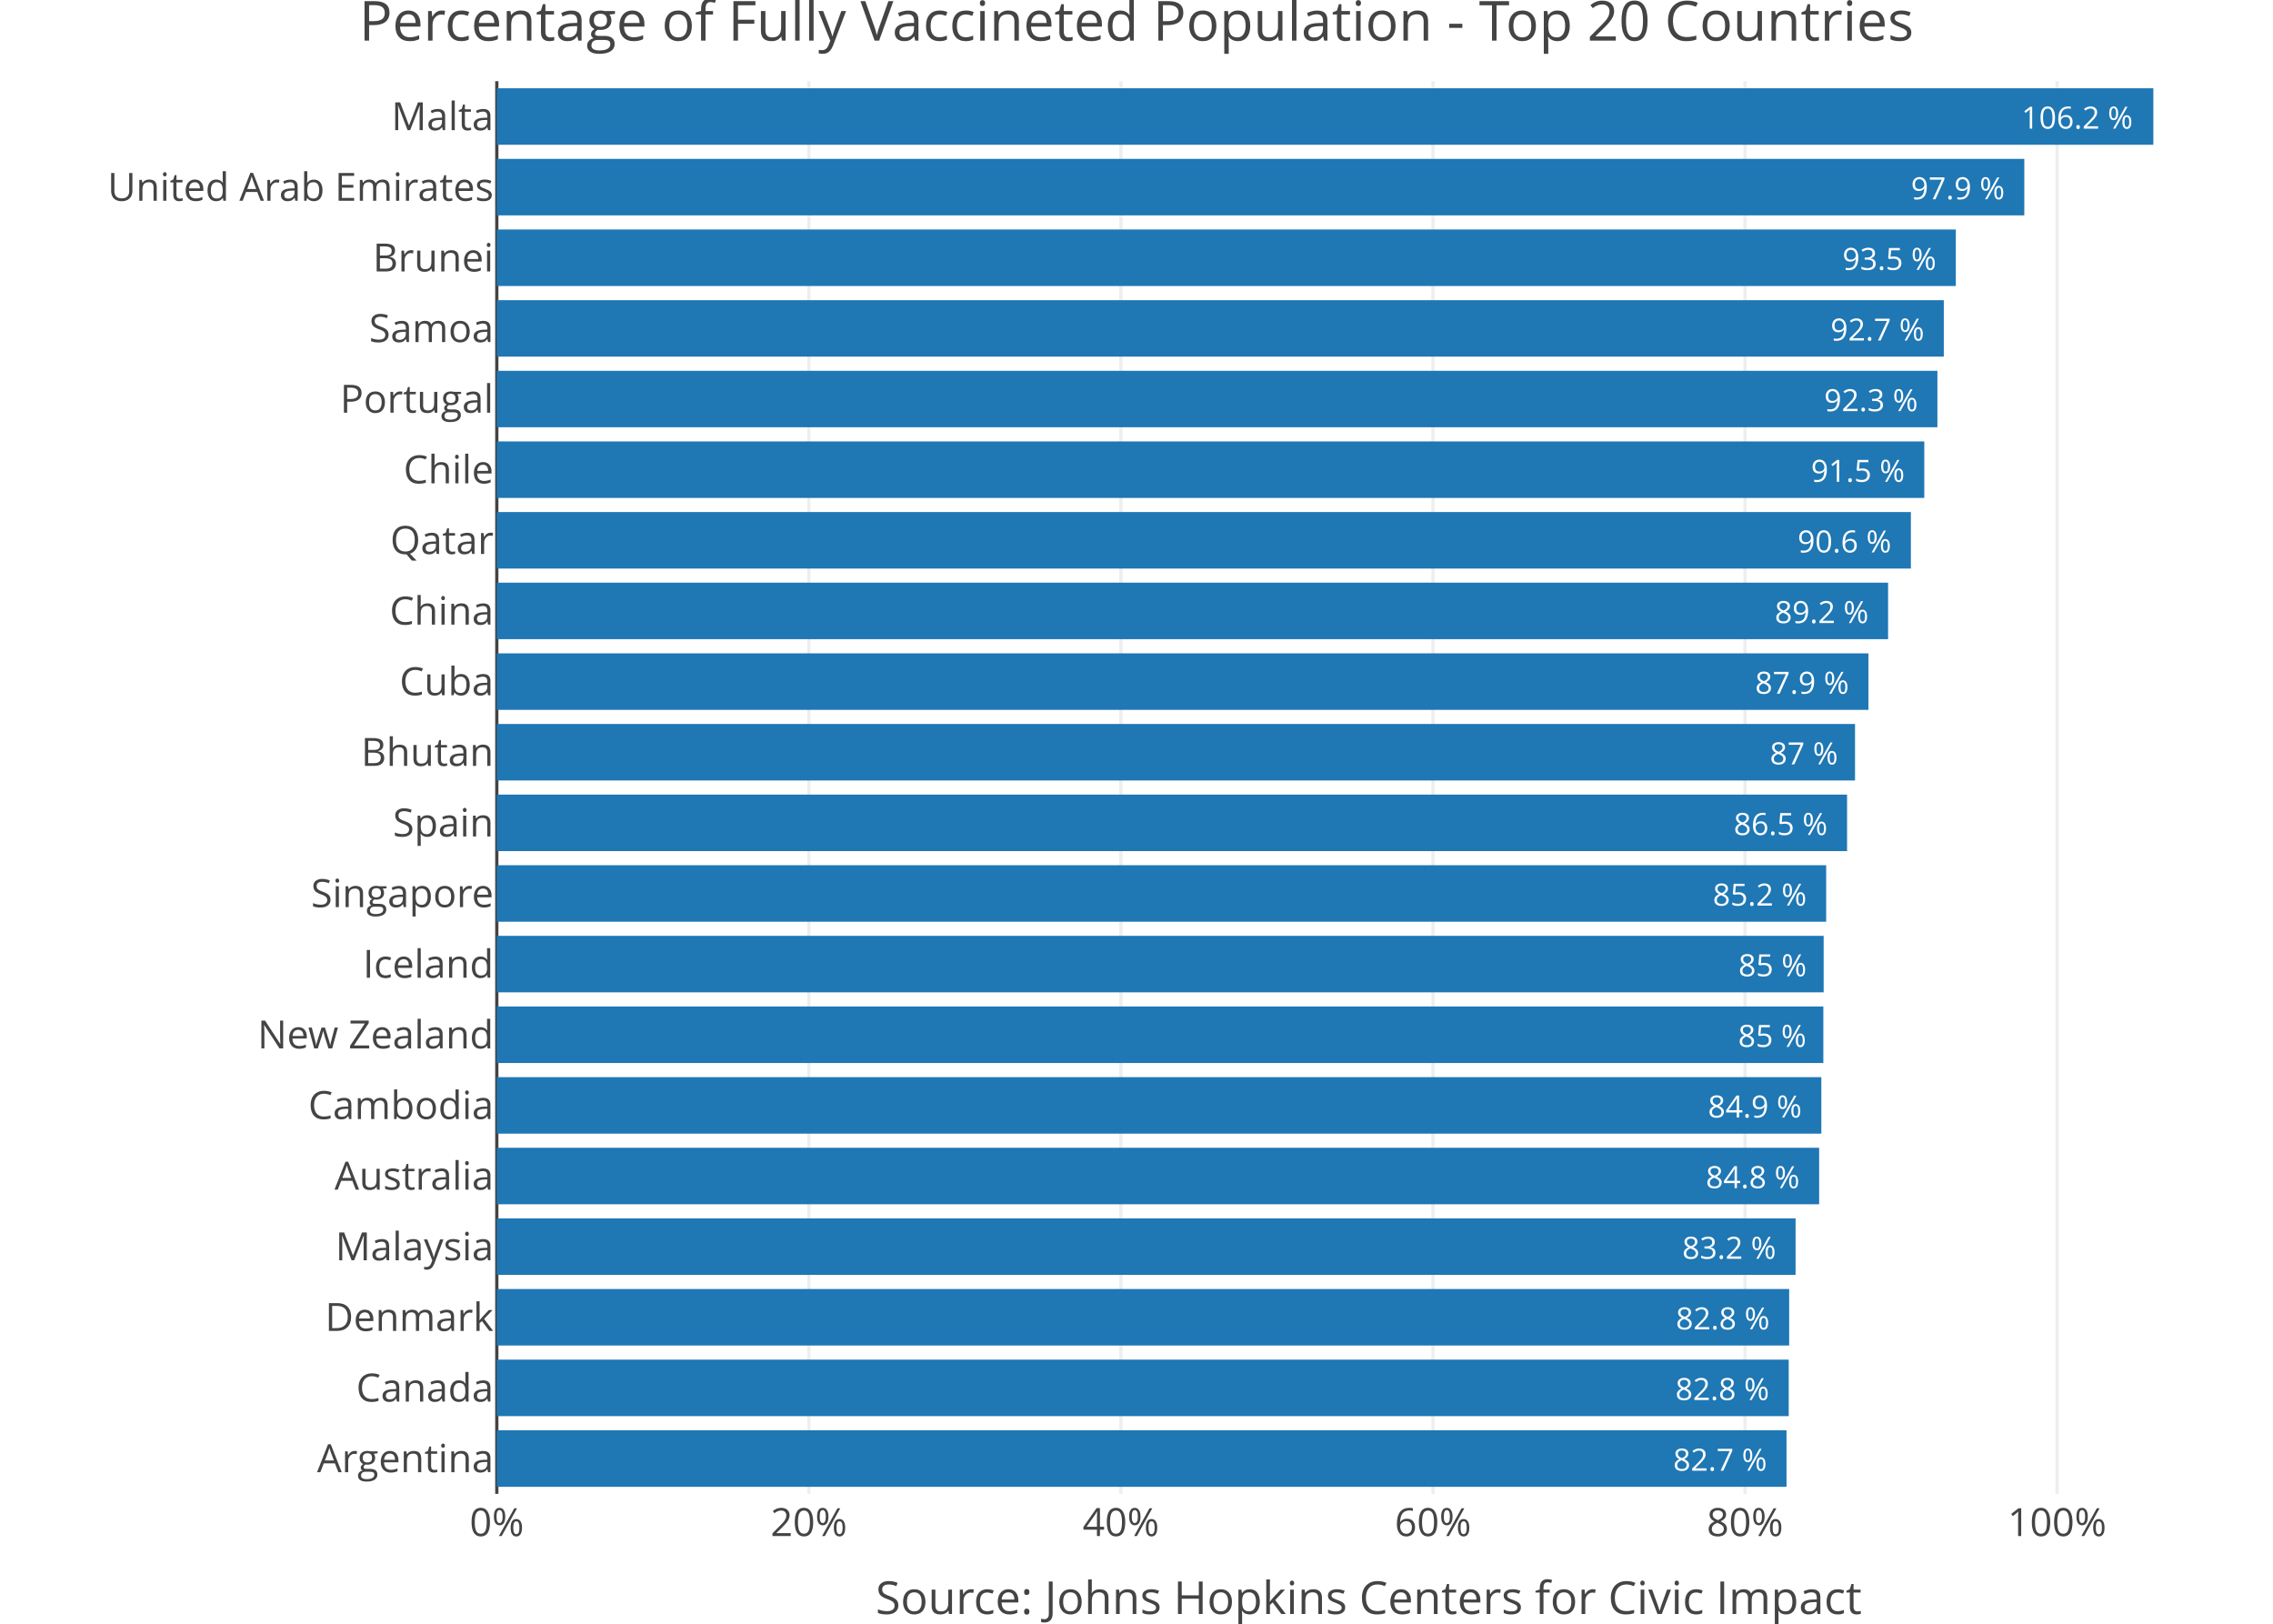
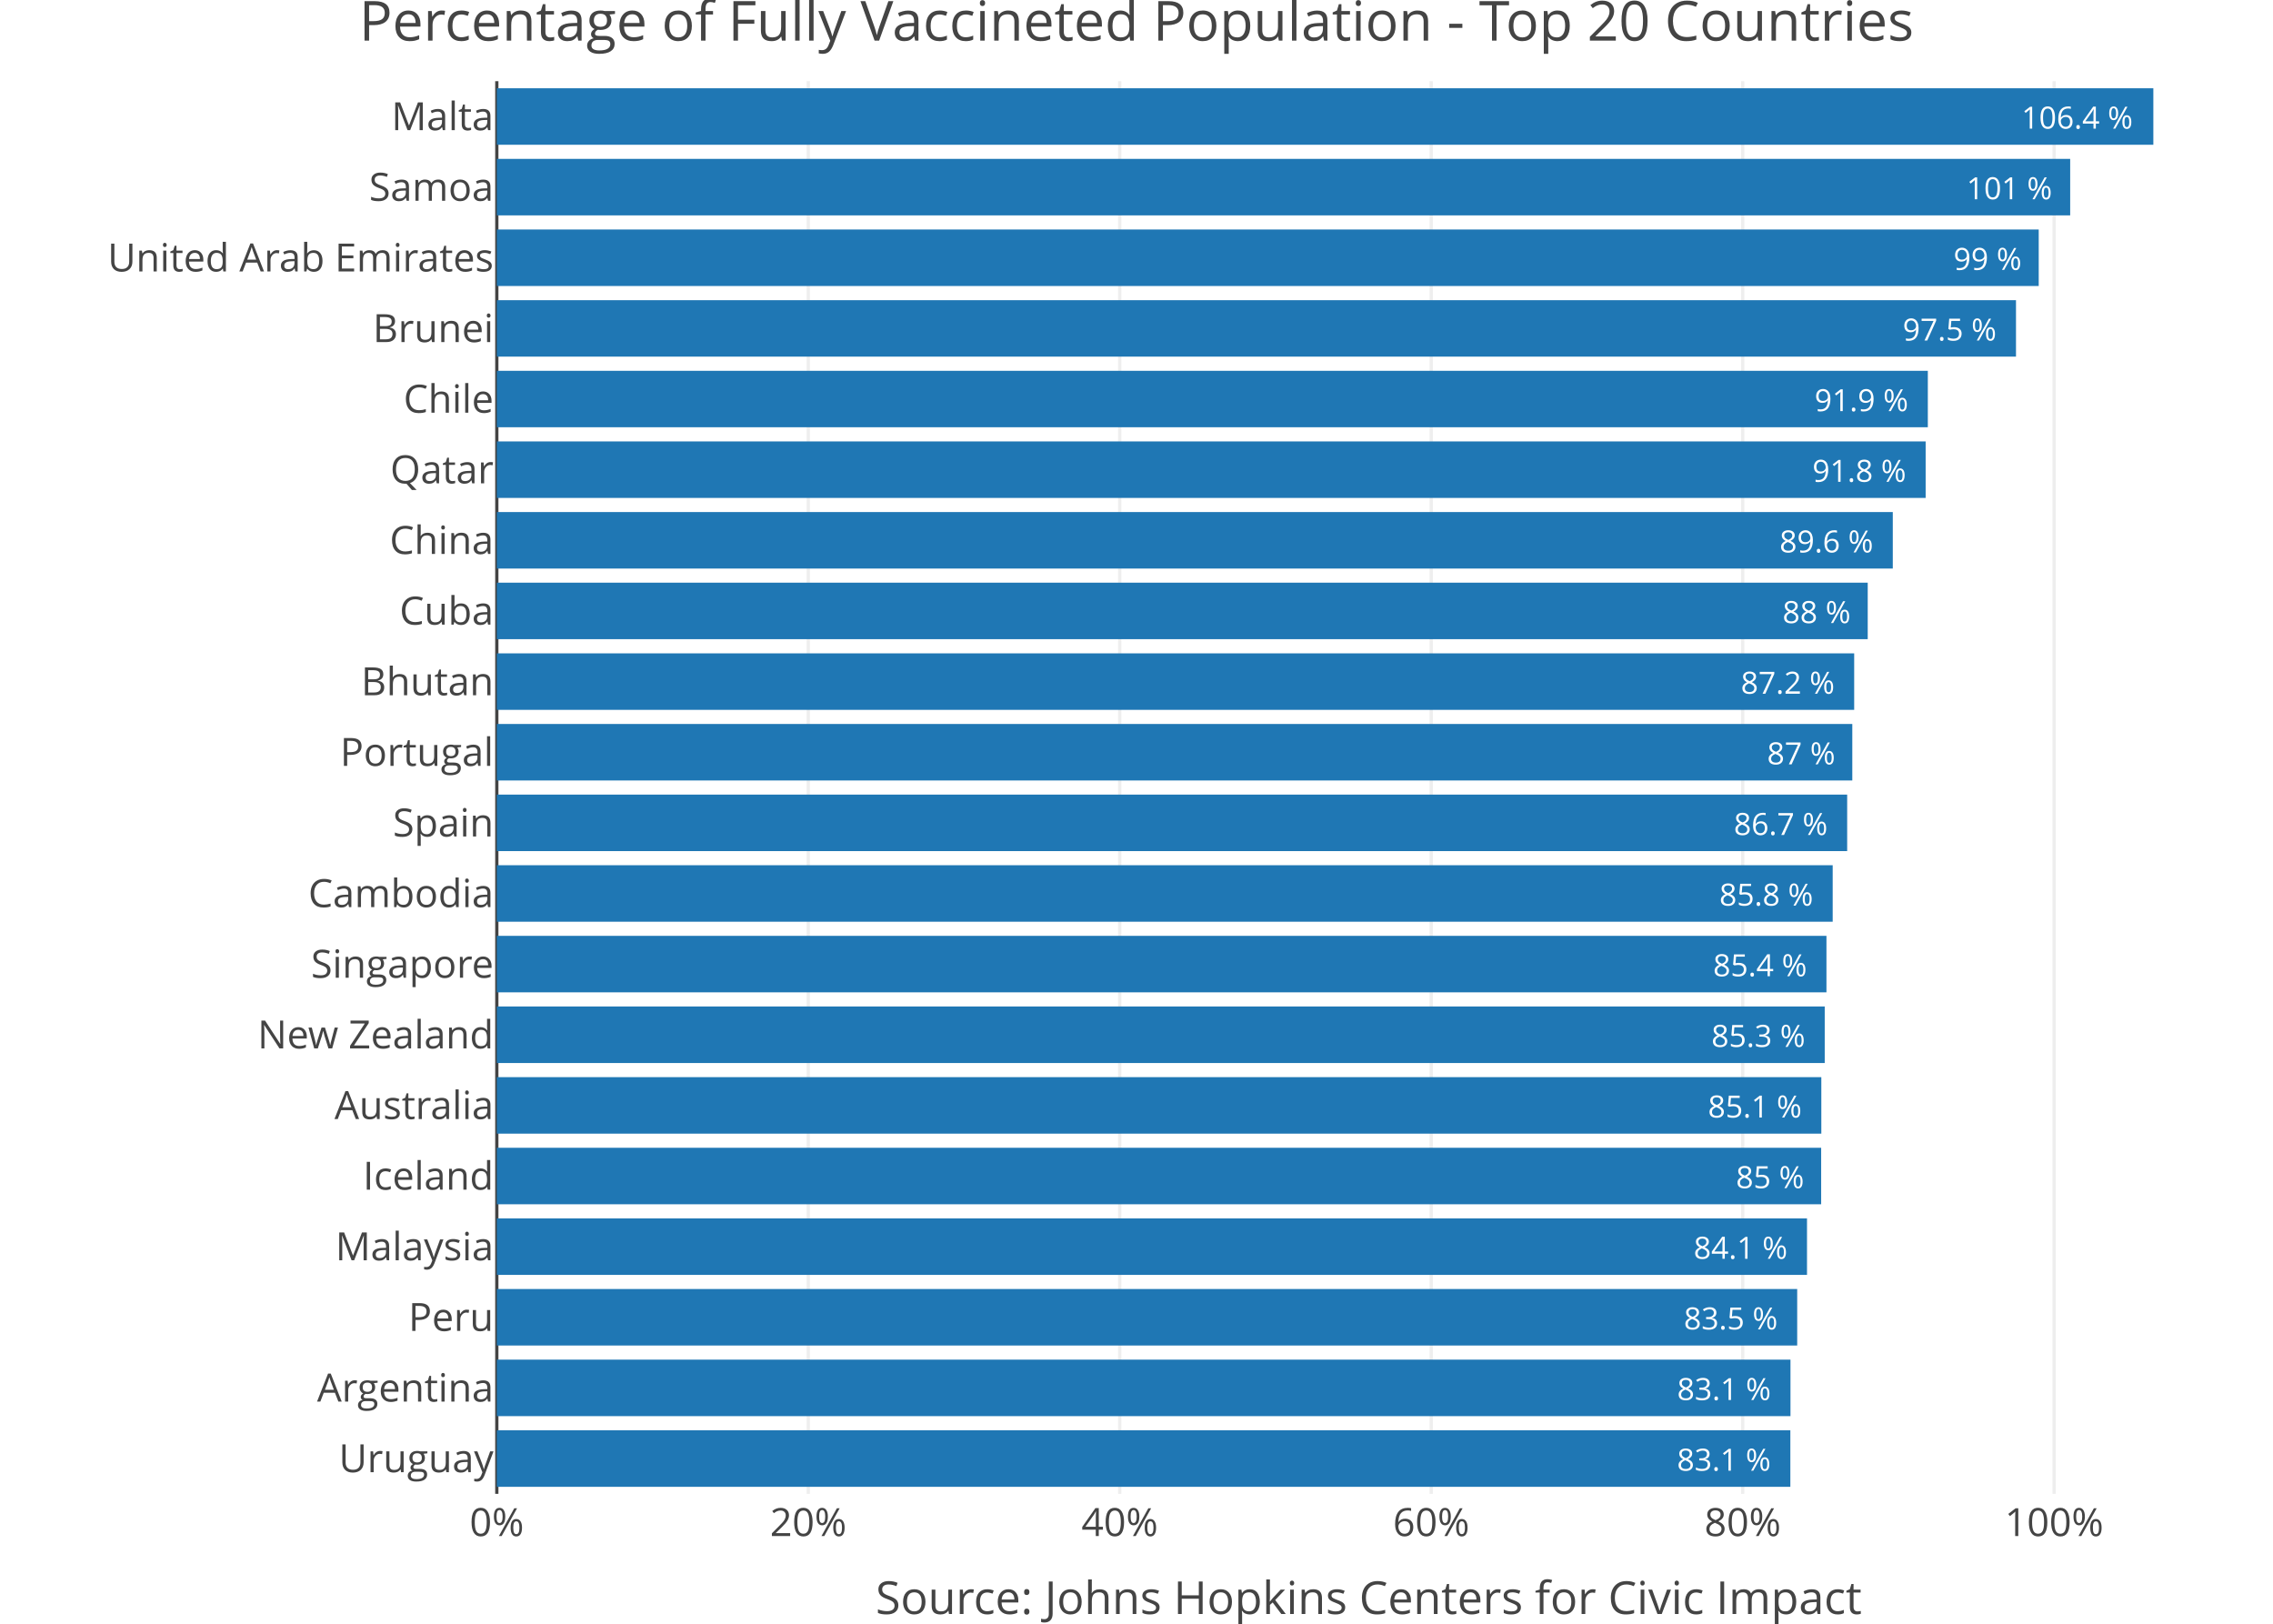
<svg xmlns="http://www.w3.org/2000/svg" class="main-svg" width="700" height="500" style="" viewBox="0 0 700 500">
  <rect x="0" y="0" width="700" height="500" style="fill: rgb(255, 255, 255); fill-opacity: 1;" />
-   <defs id="defs-64bd17">
+   <defs id="defs-96baf7">
    <g class="clips">
-       <clipPath id="clip64bd17xyplot" class="plotclip">
+       <clipPath id="clip96baf7xyplot" class="plotclip">
        <rect width="537" height="435" />
      </clipPath>
-       <clipPath class="axesclip" id="clip64bd17x">
+       <clipPath class="axesclip" id="clip96baf7x">
        <rect x="153" y="0" width="537" height="500" />
      </clipPath>
-       <clipPath class="axesclip" id="clip64bd17y">
+       <clipPath class="axesclip" id="clip96baf7y">
        <rect x="0" y="25" width="700" height="435" />
      </clipPath>
-       <clipPath class="axesclip" id="clip64bd17xy">
+       <clipPath class="axesclip" id="clip96baf7xy">
        <rect x="153" y="25" width="537" height="435" />
      </clipPath>
    </g>
    <g class="gradients" />
    <g class="patterns" />
  </defs>
  <g class="bglayer" />
  <g class="layer-below">
    <g class="imagelayer" />
    <g class="shapelayer" />
  </g>
  <g class="cartesianlayer">
    <g class="subplot xy">
      <g class="layer-subplot">
        <g class="shapelayer" />
        <g class="imagelayer" />
      </g>
      <g class="gridlayer">
        <g class="x">
-           <path class="xgrid crisp" transform="translate(249.1,0)" d="M0,25v435" style="stroke: rgb(238, 238, 238); stroke-opacity: 1; stroke-width: 1px;" />
-           <path class="xgrid crisp" transform="translate(345.2,0)" d="M0,25v435" style="stroke: rgb(238, 238, 238); stroke-opacity: 1; stroke-width: 1px;" />
-           <path class="xgrid crisp" transform="translate(441.3,0)" d="M0,25v435" style="stroke: rgb(238, 238, 238); stroke-opacity: 1; stroke-width: 1px;" />
-           <path class="xgrid crisp" transform="translate(537.4,0)" d="M0,25v435" style="stroke: rgb(238, 238, 238); stroke-opacity: 1; stroke-width: 1px;" />
-           <path class="xgrid crisp" transform="translate(633.5,0)" d="M0,25v435" style="stroke: rgb(238, 238, 238); stroke-opacity: 1; stroke-width: 1px;" />
+           <path class="xgrid crisp" transform="translate(248.92,0)" d="M0,25v435" style="stroke: rgb(238, 238, 238); stroke-opacity: 1; stroke-width: 1px;" />
+           <path class="xgrid crisp" transform="translate(344.84,0)" d="M0,25v435" style="stroke: rgb(238, 238, 238); stroke-opacity: 1; stroke-width: 1px;" />
+           <path class="xgrid crisp" transform="translate(440.76,0)" d="M0,25v435" style="stroke: rgb(238, 238, 238); stroke-opacity: 1; stroke-width: 1px;" />
+           <path class="xgrid crisp" transform="translate(536.68,0)" d="M0,25v435" style="stroke: rgb(238, 238, 238); stroke-opacity: 1; stroke-width: 1px;" />
+           <path class="xgrid crisp" transform="translate(632.6,0)" d="M0,25v435" style="stroke: rgb(238, 238, 238); stroke-opacity: 1; stroke-width: 1px;" />
        </g>
        <g class="y" />
      </g>
      <g class="zerolinelayer">
        <path class="xzl zl crisp" transform="translate(153,0)" d="M0,25v435" style="stroke: rgb(68, 68, 68); stroke-opacity: 1; stroke-width: 1px;" />
      </g>
      <path class="xlines-below" />
      <path class="ylines-below" />
      <g class="overlines-below" />
      <g class="xaxislayer-below" />
      <g class="yaxislayer-below" />
      <g class="overaxes-below" />
-       <g class="plot" transform="translate(153,25)" clip-path="url(#clip64bd17xyplot)">
+       <g class="plot" transform="translate(153,25)" clip-path="url(#clip96baf7xyplot)">
        <g class="barlayer mlayer">
          <g class="trace bars" style="opacity: 1;">
            <g class="points">
              <g class="point">
-                 <path d="M0,432.83V415.43H397.18V432.83Z" style="vector-effect: non-scaling-stroke; opacity: 1; stroke-width: 0px; fill: rgb(31, 119, 180); fill-opacity: 1;" />
-                 <text class="bartext bartext-inside" text-anchor="middle" data-notex="1" x="0" y="0" style="font-family: 'Open Sans', verdana, arial, sans-serif; font-size: 12px; fill: rgb(255, 255, 255); fill-opacity: 1; white-space: pre;" transform="translate(376.7238,427.8645)scale(0.7862069)">82.7 %</text>
-               </g>
-               <g class="point">
-                 <path d="M0,411.08V393.68H397.86V411.08Z" style="vector-effect: non-scaling-stroke; opacity: 1; stroke-width: 0px; fill: rgb(31, 119, 180); fill-opacity: 1;" />
-                 <text class="bartext bartext-inside" text-anchor="middle" data-notex="1" x="0" y="0" style="font-family: 'Open Sans', verdana, arial, sans-serif; font-size: 12px; fill: rgb(255, 255, 255); fill-opacity: 1; white-space: pre;" transform="translate(377.4038,406.1145)scale(0.7862069)">82.8 %</text>
-               </g>
-               <g class="point">
-                 <path d="M0,389.33V371.93H398V389.33Z" style="vector-effect: non-scaling-stroke; opacity: 1; stroke-width: 0px; fill: rgb(31, 119, 180); fill-opacity: 1;" />
-                 <text class="bartext bartext-inside" text-anchor="middle" data-notex="1" x="0" y="0" style="font-family: 'Open Sans', verdana, arial, sans-serif; font-size: 12px; fill: rgb(255, 255, 255); fill-opacity: 1; white-space: pre;" transform="translate(377.5438,384.3645)scale(0.7862069)">82.8 %</text>
-               </g>
-               <g class="point">
-                 <path d="M0,367.58V350.18H399.97V367.58Z" style="vector-effect: non-scaling-stroke; opacity: 1; stroke-width: 0px; fill: rgb(31, 119, 180); fill-opacity: 1;" />
-                 <text class="bartext bartext-inside" text-anchor="middle" data-notex="1" x="0" y="0" style="font-family: 'Open Sans', verdana, arial, sans-serif; font-size: 12px; fill: rgb(255, 255, 255); fill-opacity: 1; white-space: pre;" transform="translate(379.5138,362.6145)scale(0.7862069)">83.2 %</text>
-               </g>
-               <g class="point">
-                 <path d="M0,345.83V328.43H407.23V345.83Z" style="vector-effect: non-scaling-stroke; opacity: 1; stroke-width: 0px; fill: rgb(31, 119, 180); fill-opacity: 1;" />
-                 <text class="bartext bartext-inside" text-anchor="middle" data-notex="1" x="0" y="0" style="font-family: 'Open Sans', verdana, arial, sans-serif; font-size: 12px; fill: rgb(255, 255, 255); fill-opacity: 1; white-space: pre;" transform="translate(386.7738,340.8645)scale(0.7862069)">84.8 %</text>
+                 <path d="M0,432.83V415.43H398.36V432.83Z" style="vector-effect: non-scaling-stroke; opacity: 1; stroke-width: 0px; fill: rgb(31, 119, 180); fill-opacity: 1;" />
+                 <text class="bartext bartext-inside" text-anchor="middle" data-notex="1" x="0" y="0" style="font-family: 'Open Sans', verdana, arial, sans-serif; font-size: 12px; fill: rgb(255, 255, 255); fill-opacity: 1; white-space: pre;" transform="translate(377.9038,427.8645)scale(0.7862069)">83.1 %</text>
+               </g>
+               <g class="point">
+                 <path d="M0,411.08V393.68H398.4V411.08Z" style="vector-effect: non-scaling-stroke; opacity: 1; stroke-width: 0px; fill: rgb(31, 119, 180); fill-opacity: 1;" />
+                 <text class="bartext bartext-inside" text-anchor="middle" data-notex="1" x="0" y="0" style="font-family: 'Open Sans', verdana, arial, sans-serif; font-size: 12px; fill: rgb(255, 255, 255); fill-opacity: 1; white-space: pre;" transform="translate(377.9438,406.1145)scale(0.7862069)">83.1 %</text>
+               </g>
+               <g class="point">
+                 <path d="M0,389.33V371.93H400.47V389.33Z" style="vector-effect: non-scaling-stroke; opacity: 1; stroke-width: 0px; fill: rgb(31, 119, 180); fill-opacity: 1;" />
+                 <text class="bartext bartext-inside" text-anchor="middle" data-notex="1" x="0" y="0" style="font-family: 'Open Sans', verdana, arial, sans-serif; font-size: 12px; fill: rgb(255, 255, 255); fill-opacity: 1; white-space: pre;" transform="translate(380.0138,384.3645)scale(0.7862069)">83.5 %</text>
+               </g>
+               <g class="point">
+                 <path d="M0,367.58V350.18H403.49V367.58Z" style="vector-effect: non-scaling-stroke; opacity: 1; stroke-width: 0px; fill: rgb(31, 119, 180); fill-opacity: 1;" />
+                 <text class="bartext bartext-inside" text-anchor="middle" data-notex="1" x="0" y="0" style="font-family: 'Open Sans', verdana, arial, sans-serif; font-size: 12px; fill: rgb(255, 255, 255); fill-opacity: 1; white-space: pre;" transform="translate(383.0338,362.6145)scale(0.7862069)">84.1 %</text>
+               </g>
+               <g class="point">
+                 <path d="M0,345.83V328.43H407.85V345.83Z" style="vector-effect: non-scaling-stroke; opacity: 1; stroke-width: 0px; fill: rgb(31, 119, 180); fill-opacity: 1;" />
+                 <text class="bartext bartext-inside" text-anchor="middle" data-notex="1" x="0" y="0" style="font-family: 'Open Sans', verdana, arial, sans-serif; font-size: 12px; fill: rgb(255, 255, 255); fill-opacity: 1; white-space: pre;" transform="translate(392.111,340.8645)scale(0.7862069)">85 %</text>
              </g>
              <g class="point">
                <path d="M0,324.08V306.68H407.9V324.08Z" style="vector-effect: non-scaling-stroke; opacity: 1; stroke-width: 0px; fill: rgb(31, 119, 180); fill-opacity: 1;" />
-                 <text class="bartext bartext-inside" text-anchor="middle" data-notex="1" x="0" y="0" style="font-family: 'Open Sans', verdana, arial, sans-serif; font-size: 12px; fill: rgb(255, 255, 255); fill-opacity: 1; white-space: pre;" transform="translate(387.4438,319.1145)scale(0.7862069)">84.9 %</text>
-               </g>
-               <g class="point">
-                 <path d="M0,302.33V284.93H408.52V302.33Z" style="vector-effect: non-scaling-stroke; opacity: 1; stroke-width: 0px; fill: rgb(31, 119, 180); fill-opacity: 1;" />
-                 <text class="bartext bartext-inside" text-anchor="middle" data-notex="1" x="0" y="0" style="font-family: 'Open Sans', verdana, arial, sans-serif; font-size: 12px; fill: rgb(255, 255, 255); fill-opacity: 1; white-space: pre;" transform="translate(392.781,297.3645)scale(0.7862069)">85 %</text>
-               </g>
-               <g class="point">
-                 <path d="M0,280.58V263.18H408.62V280.58Z" style="vector-effect: non-scaling-stroke; opacity: 1; stroke-width: 0px; fill: rgb(31, 119, 180); fill-opacity: 1;" />
-                 <text class="bartext bartext-inside" text-anchor="middle" data-notex="1" x="0" y="0" style="font-family: 'Open Sans', verdana, arial, sans-serif; font-size: 12px; fill: rgb(255, 255, 255); fill-opacity: 1; white-space: pre;" transform="translate(392.881,275.6145)scale(0.7862069)">85 %</text>
-               </g>
-               <g class="point">
-                 <path d="M0,258.83V241.43H409.39V258.83Z" style="vector-effect: non-scaling-stroke; opacity: 1; stroke-width: 0px; fill: rgb(31, 119, 180); fill-opacity: 1;" />
-                 <text class="bartext bartext-inside" text-anchor="middle" data-notex="1" x="0" y="0" style="font-family: 'Open Sans', verdana, arial, sans-serif; font-size: 12px; fill: rgb(255, 255, 255); fill-opacity: 1; white-space: pre;" transform="translate(388.9338,253.8645)scale(0.7862069)">85.2 %</text>
-               </g>
-               <g class="point">
-                 <path d="M0,237.08V219.68H415.83V237.08Z" style="vector-effect: non-scaling-stroke; opacity: 1; stroke-width: 0px; fill: rgb(31, 119, 180); fill-opacity: 1;" />
-                 <text class="bartext bartext-inside" text-anchor="middle" data-notex="1" x="0" y="0" style="font-family: 'Open Sans', verdana, arial, sans-serif; font-size: 12px; fill: rgb(255, 255, 255); fill-opacity: 1; white-space: pre;" transform="translate(395.3737,232.1145)scale(0.7862069)">86.5 %</text>
-               </g>
-               <g class="point">
-                 <path d="M0,215.33V197.93H418.28V215.33Z" style="vector-effect: non-scaling-stroke; opacity: 1; stroke-width: 0px; fill: rgb(31, 119, 180); fill-opacity: 1;" />
-                 <text class="bartext bartext-inside" text-anchor="middle" data-notex="1" x="0" y="0" style="font-family: 'Open Sans', verdana, arial, sans-serif; font-size: 12px; fill: rgb(255, 255, 255); fill-opacity: 1; white-space: pre;" transform="translate(402.541,210.3645)scale(0.7862069)">87 %</text>
-               </g>
-               <g class="point">
-                 <path d="M0,193.58V176.18H422.41V193.58Z" style="vector-effect: non-scaling-stroke; opacity: 1; stroke-width: 0px; fill: rgb(31, 119, 180); fill-opacity: 1;" />
-                 <text class="bartext bartext-inside" text-anchor="middle" data-notex="1" x="0" y="0" style="font-family: 'Open Sans', verdana, arial, sans-serif; font-size: 12px; fill: rgb(255, 255, 255); fill-opacity: 1; white-space: pre;" transform="translate(401.9538,188.6145)scale(0.7862069)">87.9 %</text>
-               </g>
-               <g class="point">
-                 <path d="M0,171.83V154.43H428.46V171.83Z" style="vector-effect: non-scaling-stroke; opacity: 1; stroke-width: 0px; fill: rgb(31, 119, 180); fill-opacity: 1;" />
-                 <text class="bartext bartext-inside" text-anchor="middle" data-notex="1" x="0" y="0" style="font-family: 'Open Sans', verdana, arial, sans-serif; font-size: 12px; fill: rgb(255, 255, 255); fill-opacity: 1; white-space: pre;" transform="translate(408.0037,166.8645)scale(0.7862069)">89.2 %</text>
-               </g>
-               <g class="point">
-                 <path d="M0,150.07V132.68H435.48V150.07Z" style="vector-effect: non-scaling-stroke; opacity: 1; stroke-width: 0px; fill: rgb(31, 119, 180); fill-opacity: 1;" />
-                 <text class="bartext bartext-inside" text-anchor="middle" data-notex="1" x="0" y="0" style="font-family: 'Open Sans', verdana, arial, sans-serif; font-size: 12px; fill: rgb(255, 255, 255); fill-opacity: 1; white-space: pre;" transform="translate(415.0391,145.1062)scale(0.7855172)">90.6 %</text>
-               </g>
-               <g class="point">
-                 <path d="M0,128.32V110.93H439.61V128.32Z" style="vector-effect: non-scaling-stroke; opacity: 1; stroke-width: 0px; fill: rgb(31, 119, 180); fill-opacity: 1;" />
-                 <text class="bartext bartext-inside" text-anchor="middle" data-notex="1" x="0" y="0" style="font-family: 'Open Sans', verdana, arial, sans-serif; font-size: 12px; fill: rgb(255, 255, 255); fill-opacity: 1; white-space: pre;" transform="translate(419.1691,123.3562)scale(0.7855172)">91.5 %</text>
-               </g>
-               <g class="point">
-                 <path d="M0,106.57V89.18H443.65V106.57Z" style="vector-effect: non-scaling-stroke; opacity: 1; stroke-width: 0px; fill: rgb(31, 119, 180); fill-opacity: 1;" />
-                 <text class="bartext bartext-inside" text-anchor="middle" data-notex="1" x="0" y="0" style="font-family: 'Open Sans', verdana, arial, sans-serif; font-size: 12px; fill: rgb(255, 255, 255); fill-opacity: 1; white-space: pre;" transform="translate(423.2091,101.6062)scale(0.7855172)">92.3 %</text>
-               </g>
-               <g class="point">
-                 <path d="M0,84.82V67.43H445.62V84.82Z" style="vector-effect: non-scaling-stroke; opacity: 1; stroke-width: 0px; fill: rgb(31, 119, 180); fill-opacity: 1;" />
-                 <text class="bartext bartext-inside" text-anchor="middle" data-notex="1" x="0" y="0" style="font-family: 'Open Sans', verdana, arial, sans-serif; font-size: 12px; fill: rgb(255, 255, 255); fill-opacity: 1; white-space: pre;" transform="translate(425.1791,79.85621)scale(0.7855172)">92.7 %</text>
-               </g>
-               <g class="point">
-                 <path d="M0,63.07V45.67H449.32V63.07Z" style="vector-effect: non-scaling-stroke; opacity: 1; stroke-width: 0px; fill: rgb(31, 119, 180); fill-opacity: 1;" />
-                 <text class="bartext bartext-inside" text-anchor="middle" data-notex="1" x="0" y="0" style="font-family: 'Open Sans', verdana, arial, sans-serif; font-size: 12px; fill: rgb(255, 255, 255); fill-opacity: 1; white-space: pre;" transform="translate(428.8637,58.10448)scale(0.7862069)">93.5 %</text>
-               </g>
-               <g class="point">
-                 <path d="M0,41.32V23.92H470.41V41.32Z" style="vector-effect: non-scaling-stroke; opacity: 1; stroke-width: 0px; fill: rgb(31, 119, 180); fill-opacity: 1;" />
-                 <text class="bartext bartext-inside" text-anchor="middle" data-notex="1" x="0" y="0" style="font-family: 'Open Sans', verdana, arial, sans-serif; font-size: 12px; fill: rgb(255, 255, 255); fill-opacity: 1; white-space: pre;" transform="translate(449.9538,36.35448)scale(0.7862069)">97.9 %</text>
+                 <text class="bartext bartext-inside" text-anchor="middle" data-notex="1" x="0" y="0" style="font-family: 'Open Sans', verdana, arial, sans-serif; font-size: 12px; fill: rgb(255, 255, 255); fill-opacity: 1; white-space: pre;" transform="translate(387.4438,319.1145)scale(0.7862069)">85.1 %</text>
+               </g>
+               <g class="point">
+                 <path d="M0,302.33V284.93H408.95V302.33Z" style="vector-effect: non-scaling-stroke; opacity: 1; stroke-width: 0px; fill: rgb(31, 119, 180); fill-opacity: 1;" />
+                 <text class="bartext bartext-inside" text-anchor="middle" data-notex="1" x="0" y="0" style="font-family: 'Open Sans', verdana, arial, sans-serif; font-size: 12px; fill: rgb(255, 255, 255); fill-opacity: 1; white-space: pre;" transform="translate(388.4938,297.3645)scale(0.7862069)">85.3 %</text>
+               </g>
+               <g class="point">
+                 <path d="M0,280.58V263.18H409.48V280.58Z" style="vector-effect: non-scaling-stroke; opacity: 1; stroke-width: 0px; fill: rgb(31, 119, 180); fill-opacity: 1;" />
+                 <text class="bartext bartext-inside" text-anchor="middle" data-notex="1" x="0" y="0" style="font-family: 'Open Sans', verdana, arial, sans-serif; font-size: 12px; fill: rgb(255, 255, 255); fill-opacity: 1; white-space: pre;" transform="translate(389.0238,275.6145)scale(0.7862069)">85.4 %</text>
+               </g>
+               <g class="point">
+                 <path d="M0,258.83V241.43H411.4V258.83Z" style="vector-effect: non-scaling-stroke; opacity: 1; stroke-width: 0px; fill: rgb(31, 119, 180); fill-opacity: 1;" />
+                 <text class="bartext bartext-inside" text-anchor="middle" data-notex="1" x="0" y="0" style="font-family: 'Open Sans', verdana, arial, sans-serif; font-size: 12px; fill: rgb(255, 255, 255); fill-opacity: 1; white-space: pre;" transform="translate(390.9438,253.8645)scale(0.7862069)">85.8 %</text>
+               </g>
+               <g class="point">
+                 <path d="M0,237.08V219.68H415.86V237.08Z" style="vector-effect: non-scaling-stroke; opacity: 1; stroke-width: 0px; fill: rgb(31, 119, 180); fill-opacity: 1;" />
+                 <text class="bartext bartext-inside" text-anchor="middle" data-notex="1" x="0" y="0" style="font-family: 'Open Sans', verdana, arial, sans-serif; font-size: 12px; fill: rgb(255, 255, 255); fill-opacity: 1; white-space: pre;" transform="translate(395.4038,232.1145)scale(0.7862069)">86.7 %</text>
+               </g>
+               <g class="point">
+                 <path d="M0,215.33V197.93H417.44V215.33Z" style="vector-effect: non-scaling-stroke; opacity: 1; stroke-width: 0px; fill: rgb(31, 119, 180); fill-opacity: 1;" />
+                 <text class="bartext bartext-inside" text-anchor="middle" data-notex="1" x="0" y="0" style="font-family: 'Open Sans', verdana, arial, sans-serif; font-size: 12px; fill: rgb(255, 255, 255); fill-opacity: 1; white-space: pre;" transform="translate(401.701,210.3645)scale(0.7862069)">87 %</text>
+               </g>
+               <g class="point">
+                 <path d="M0,193.58V176.18H418.02V193.58Z" style="vector-effect: non-scaling-stroke; opacity: 1; stroke-width: 0px; fill: rgb(31, 119, 180); fill-opacity: 1;" />
+                 <text class="bartext bartext-inside" text-anchor="middle" data-notex="1" x="0" y="0" style="font-family: 'Open Sans', verdana, arial, sans-serif; font-size: 12px; fill: rgb(255, 255, 255); fill-opacity: 1; white-space: pre;" transform="translate(397.5637,188.6145)scale(0.7862069)">87.2 %</text>
+               </g>
+               <g class="point">
+                 <path d="M0,171.83V154.43H422.19V171.83Z" style="vector-effect: non-scaling-stroke; opacity: 1; stroke-width: 0px; fill: rgb(31, 119, 180); fill-opacity: 1;" />
+                 <text class="bartext bartext-inside" text-anchor="middle" data-notex="1" x="0" y="0" style="font-family: 'Open Sans', verdana, arial, sans-serif; font-size: 12px; fill: rgb(255, 255, 255); fill-opacity: 1; white-space: pre;" transform="translate(406.451,166.8645)scale(0.7862069)">88 %</text>
+               </g>
+               <g class="point">
+                 <path d="M0,150.07V132.68H429.91V150.07Z" style="vector-effect: non-scaling-stroke; opacity: 1; stroke-width: 0px; fill: rgb(31, 119, 180); fill-opacity: 1;" />
+                 <text class="bartext bartext-inside" text-anchor="middle" data-notex="1" x="0" y="0" style="font-family: 'Open Sans', verdana, arial, sans-serif; font-size: 12px; fill: rgb(255, 255, 255); fill-opacity: 1; white-space: pre;" transform="translate(409.4691,145.1062)scale(0.7855172)">89.6 %</text>
+               </g>
+               <g class="point">
+                 <path d="M0,128.32V110.93H440.03V128.32Z" style="vector-effect: non-scaling-stroke; opacity: 1; stroke-width: 0px; fill: rgb(31, 119, 180); fill-opacity: 1;" />
+                 <text class="bartext bartext-inside" text-anchor="middle" data-notex="1" x="0" y="0" style="font-family: 'Open Sans', verdana, arial, sans-serif; font-size: 12px; fill: rgb(255, 255, 255); fill-opacity: 1; white-space: pre;" transform="translate(419.5891,123.3562)scale(0.7855172)">91.8 %</text>
+               </g>
+               <g class="point">
+                 <path d="M0,106.57V89.18H440.7V106.57Z" style="vector-effect: non-scaling-stroke; opacity: 1; stroke-width: 0px; fill: rgb(31, 119, 180); fill-opacity: 1;" />
+                 <text class="bartext bartext-inside" text-anchor="middle" data-notex="1" x="0" y="0" style="font-family: 'Open Sans', verdana, arial, sans-serif; font-size: 12px; fill: rgb(255, 255, 255); fill-opacity: 1; white-space: pre;" transform="translate(420.2591,101.6062)scale(0.7855172)">91.9 %</text>
+               </g>
+               <g class="point">
+                 <path d="M0,84.82V67.43H467.85V84.82Z" style="vector-effect: non-scaling-stroke; opacity: 1; stroke-width: 0px; fill: rgb(31, 119, 180); fill-opacity: 1;" />
+                 <text class="bartext bartext-inside" text-anchor="middle" data-notex="1" x="0" y="0" style="font-family: 'Open Sans', verdana, arial, sans-serif; font-size: 12px; fill: rgb(255, 255, 255); fill-opacity: 1; white-space: pre;" transform="translate(447.4091,79.85621)scale(0.7855172)">97.5 %</text>
+               </g>
+               <g class="point">
+                 <path d="M0,63.07V45.67H474.85V63.07Z" style="vector-effect: non-scaling-stroke; opacity: 1; stroke-width: 0px; fill: rgb(31, 119, 180); fill-opacity: 1;" />
+                 <text class="bartext bartext-inside" text-anchor="middle" data-notex="1" x="0" y="0" style="font-family: 'Open Sans', verdana, arial, sans-serif; font-size: 12px; fill: rgb(255, 255, 255); fill-opacity: 1; white-space: pre;" transform="translate(459.111,58.10448)scale(0.7862069)">99 %</text>
+               </g>
+               <g class="point">
+                 <path d="M0,41.32V23.92H484.54V41.32Z" style="vector-effect: non-scaling-stroke; opacity: 1; stroke-width: 0px; fill: rgb(31, 119, 180); fill-opacity: 1;" />
+                 <text class="bartext bartext-inside" text-anchor="middle" data-notex="1" x="0" y="0" style="font-family: 'Open Sans', verdana, arial, sans-serif; font-size: 12px; fill: rgb(255, 255, 255); fill-opacity: 1; white-space: pre;" transform="translate(465.8036,36.35448)scale(0.7862069)">101 %</text>
              </g>
              <g class="point">
                <path d="M0,19.57V2.17H510.15V19.57Z" style="vector-effect: non-scaling-stroke; opacity: 1; stroke-width: 0px; fill: rgb(31, 119, 180); fill-opacity: 1;" />
-                 <text class="bartext bartext-inside" text-anchor="middle" data-notex="1" x="0" y="0" style="font-family: 'Open Sans', verdana, arial, sans-serif; font-size: 12px; fill: rgb(255, 255, 255); fill-opacity: 1; white-space: pre;" transform="translate(486.6963,14.60448)scale(0.7862069)">106.2 %</text>
+                 <text class="bartext bartext-inside" text-anchor="middle" data-notex="1" x="0" y="0" style="font-family: 'Open Sans', verdana, arial, sans-serif; font-size: 12px; fill: rgb(255, 255, 255); fill-opacity: 1; white-space: pre;" transform="translate(486.6963,14.60448)scale(0.7862069)">106.4 %</text>
              </g>
            </g>
          </g>
        </g>
      </g>
      <g class="overplot" />
      <path class="xlines-above crisp" d="M0,0" style="fill: none;" />
      <path class="ylines-above crisp" d="M0,0" style="fill: none;" />
      <g class="overlines-above" />
      <g class="xaxislayer-above">
        <g class="xtick">
          <text text-anchor="middle" x="0" y="473" transform="translate(153,0)" style="font-family: 'Open Sans', verdana, arial, sans-serif; font-size: 12px; fill: rgb(68, 68, 68); fill-opacity: 1; white-space: pre; opacity: 1;">0%</text>
        </g>
        <g class="xtick">
-           <text text-anchor="middle" x="0" y="473" style="font-family: 'Open Sans', verdana, arial, sans-serif; font-size: 12px; fill: rgb(68, 68, 68); fill-opacity: 1; white-space: pre; opacity: 1;" transform="translate(249.1,0)">20%</text>
-         </g>
-         <g class="xtick">
-           <text text-anchor="middle" x="0" y="473" style="font-family: 'Open Sans', verdana, arial, sans-serif; font-size: 12px; fill: rgb(68, 68, 68); fill-opacity: 1; white-space: pre; opacity: 1;" transform="translate(345.2,0)">40%</text>
-         </g>
-         <g class="xtick">
-           <text text-anchor="middle" x="0" y="473" style="font-family: 'Open Sans', verdana, arial, sans-serif; font-size: 12px; fill: rgb(68, 68, 68); fill-opacity: 1; white-space: pre; opacity: 1;" transform="translate(441.3,0)">60%</text>
-         </g>
-         <g class="xtick">
-           <text text-anchor="middle" x="0" y="473" style="font-family: 'Open Sans', verdana, arial, sans-serif; font-size: 12px; fill: rgb(68, 68, 68); fill-opacity: 1; white-space: pre; opacity: 1;" transform="translate(537.4,0)">80%</text>
-         </g>
-         <g class="xtick">
-           <text text-anchor="middle" x="0" y="473" style="font-family: 'Open Sans', verdana, arial, sans-serif; font-size: 12px; fill: rgb(68, 68, 68); fill-opacity: 1; white-space: pre; opacity: 1;" transform="translate(633.5,0)">100%</text>
+           <text text-anchor="middle" x="0" y="473" style="font-family: 'Open Sans', verdana, arial, sans-serif; font-size: 12px; fill: rgb(68, 68, 68); fill-opacity: 1; white-space: pre; opacity: 1;" transform="translate(248.92,0)">20%</text>
+         </g>
+         <g class="xtick">
+           <text text-anchor="middle" x="0" y="473" style="font-family: 'Open Sans', verdana, arial, sans-serif; font-size: 12px; fill: rgb(68, 68, 68); fill-opacity: 1; white-space: pre; opacity: 1;" transform="translate(344.84,0)">40%</text>
+         </g>
+         <g class="xtick">
+           <text text-anchor="middle" x="0" y="473" style="font-family: 'Open Sans', verdana, arial, sans-serif; font-size: 12px; fill: rgb(68, 68, 68); fill-opacity: 1; white-space: pre; opacity: 1;" transform="translate(440.76,0)">60%</text>
+         </g>
+         <g class="xtick">
+           <text text-anchor="middle" x="0" y="473" style="font-family: 'Open Sans', verdana, arial, sans-serif; font-size: 12px; fill: rgb(68, 68, 68); fill-opacity: 1; white-space: pre; opacity: 1;" transform="translate(536.68,0)">80%</text>
+         </g>
+         <g class="xtick">
+           <text text-anchor="middle" x="0" y="473" style="font-family: 'Open Sans', verdana, arial, sans-serif; font-size: 12px; fill: rgb(68, 68, 68); fill-opacity: 1; white-space: pre; opacity: 1;" transform="translate(632.6,0)">100%</text>
        </g>
      </g>
      <g class="yaxislayer-above">
        <g class="ytick">
-           <text text-anchor="end" x="152" y="4.2" transform="translate(0,449.13)" style="font-family: 'Open Sans', verdana, arial, sans-serif; font-size: 12px; fill: rgb(68, 68, 68); fill-opacity: 1; white-space: pre; opacity: 1;">Argentina</text>
-         </g>
-         <g class="ytick">
-           <text text-anchor="end" x="152" y="4.2" transform="translate(0,427.38)" style="font-family: 'Open Sans', verdana, arial, sans-serif; font-size: 12px; fill: rgb(68, 68, 68); fill-opacity: 1; white-space: pre; opacity: 1;">Canada</text>
-         </g>
-         <g class="ytick">
-           <text text-anchor="end" x="152" y="4.2" transform="translate(0,405.63)" style="font-family: 'Open Sans', verdana, arial, sans-serif; font-size: 12px; fill: rgb(68, 68, 68); fill-opacity: 1; white-space: pre; opacity: 1;">Denmark</text>
+           <text text-anchor="end" x="152" y="4.2" transform="translate(0,449.13)" style="font-family: 'Open Sans', verdana, arial, sans-serif; font-size: 12px; fill: rgb(68, 68, 68); fill-opacity: 1; white-space: pre; opacity: 1;">Uruguay</text>
+         </g>
+         <g class="ytick">
+           <text text-anchor="end" x="152" y="4.2" transform="translate(0,427.38)" style="font-family: 'Open Sans', verdana, arial, sans-serif; font-size: 12px; fill: rgb(68, 68, 68); fill-opacity: 1; white-space: pre; opacity: 1;">Argentina</text>
+         </g>
+         <g class="ytick">
+           <text text-anchor="end" x="152" y="4.2" transform="translate(0,405.63)" style="font-family: 'Open Sans', verdana, arial, sans-serif; font-size: 12px; fill: rgb(68, 68, 68); fill-opacity: 1; white-space: pre; opacity: 1;">Peru</text>
        </g>
        <g class="ytick">
          <text text-anchor="end" x="152" y="4.2" transform="translate(0,383.88)" style="font-family: 'Open Sans', verdana, arial, sans-serif; font-size: 12px; fill: rgb(68, 68, 68); fill-opacity: 1; white-space: pre; opacity: 1;">Malaysia</text>
        </g>
        <g class="ytick">
-           <text text-anchor="end" x="152" y="4.2" transform="translate(0,362.13)" style="font-family: 'Open Sans', verdana, arial, sans-serif; font-size: 12px; fill: rgb(68, 68, 68); fill-opacity: 1; white-space: pre; opacity: 1;">Australia</text>
-         </g>
-         <g class="ytick">
-           <text text-anchor="end" x="152" y="4.2" transform="translate(0,340.38)" style="font-family: 'Open Sans', verdana, arial, sans-serif; font-size: 12px; fill: rgb(68, 68, 68); fill-opacity: 1; white-space: pre; opacity: 1;">Cambodia</text>
+           <text text-anchor="end" x="152" y="4.2" transform="translate(0,362.13)" style="font-family: 'Open Sans', verdana, arial, sans-serif; font-size: 12px; fill: rgb(68, 68, 68); fill-opacity: 1; white-space: pre; opacity: 1;">Iceland</text>
+         </g>
+         <g class="ytick">
+           <text text-anchor="end" x="152" y="4.2" transform="translate(0,340.38)" style="font-family: 'Open Sans', verdana, arial, sans-serif; font-size: 12px; fill: rgb(68, 68, 68); fill-opacity: 1; white-space: pre; opacity: 1;">Australia</text>
        </g>
        <g class="ytick">
          <text text-anchor="end" x="152" y="4.2" transform="translate(0,318.63)" style="font-family: 'Open Sans', verdana, arial, sans-serif; font-size: 12px; fill: rgb(68, 68, 68); fill-opacity: 1; white-space: pre; opacity: 1;">New Zealand</text>
        </g>
        <g class="ytick">
-           <text text-anchor="end" x="152" y="4.2" transform="translate(0,296.88)" style="font-family: 'Open Sans', verdana, arial, sans-serif; font-size: 12px; fill: rgb(68, 68, 68); fill-opacity: 1; white-space: pre; opacity: 1;">Iceland</text>
-         </g>
-         <g class="ytick">
-           <text text-anchor="end" x="152" y="4.2" transform="translate(0,275.13)" style="font-family: 'Open Sans', verdana, arial, sans-serif; font-size: 12px; fill: rgb(68, 68, 68); fill-opacity: 1; white-space: pre; opacity: 1;">Singapore</text>
+           <text text-anchor="end" x="152" y="4.2" transform="translate(0,296.88)" style="font-family: 'Open Sans', verdana, arial, sans-serif; font-size: 12px; fill: rgb(68, 68, 68); fill-opacity: 1; white-space: pre; opacity: 1;">Singapore</text>
+         </g>
+         <g class="ytick">
+           <text text-anchor="end" x="152" y="4.2" transform="translate(0,275.13)" style="font-family: 'Open Sans', verdana, arial, sans-serif; font-size: 12px; fill: rgb(68, 68, 68); fill-opacity: 1; white-space: pre; opacity: 1;">Cambodia</text>
        </g>
        <g class="ytick">
          <text text-anchor="end" x="152" y="4.2" transform="translate(0,253.38)" style="font-family: 'Open Sans', verdana, arial, sans-serif; font-size: 12px; fill: rgb(68, 68, 68); fill-opacity: 1; white-space: pre; opacity: 1;">Spain</text>
        </g>
        <g class="ytick">
-           <text text-anchor="end" x="152" y="4.2" transform="translate(0,231.63)" style="font-family: 'Open Sans', verdana, arial, sans-serif; font-size: 12px; fill: rgb(68, 68, 68); fill-opacity: 1; white-space: pre; opacity: 1;">Bhutan</text>
-         </g>
-         <g class="ytick">
-           <text text-anchor="end" x="152" y="4.2" transform="translate(0,209.88)" style="font-family: 'Open Sans', verdana, arial, sans-serif; font-size: 12px; fill: rgb(68, 68, 68); fill-opacity: 1; white-space: pre; opacity: 1;">Cuba</text>
-         </g>
-         <g class="ytick">
-           <text text-anchor="end" x="152" y="4.2" transform="translate(0,188.13)" style="font-family: 'Open Sans', verdana, arial, sans-serif; font-size: 12px; fill: rgb(68, 68, 68); fill-opacity: 1; white-space: pre; opacity: 1;">China</text>
-         </g>
-         <g class="ytick">
-           <text text-anchor="end" x="152" y="4.2" transform="translate(0,166.38)" style="font-family: 'Open Sans', verdana, arial, sans-serif; font-size: 12px; fill: rgb(68, 68, 68); fill-opacity: 1; white-space: pre; opacity: 1;">Qatar</text>
-         </g>
-         <g class="ytick">
-           <text text-anchor="end" x="152" y="4.2" transform="translate(0,144.63)" style="font-family: 'Open Sans', verdana, arial, sans-serif; font-size: 12px; fill: rgb(68, 68, 68); fill-opacity: 1; white-space: pre; opacity: 1;">Chile</text>
-         </g>
-         <g class="ytick">
-           <text text-anchor="end" x="152" y="4.2" transform="translate(0,122.88)" style="font-family: 'Open Sans', verdana, arial, sans-serif; font-size: 12px; fill: rgb(68, 68, 68); fill-opacity: 1; white-space: pre; opacity: 1;">Portugal</text>
-         </g>
-         <g class="ytick">
-           <text text-anchor="end" x="152" y="4.2" transform="translate(0,101.13)" style="font-family: 'Open Sans', verdana, arial, sans-serif; font-size: 12px; fill: rgb(68, 68, 68); fill-opacity: 1; white-space: pre; opacity: 1;">Samoa</text>
-         </g>
-         <g class="ytick">
-           <text text-anchor="end" x="152" y="4.2" transform="translate(0,79.38)" style="font-family: 'Open Sans', verdana, arial, sans-serif; font-size: 12px; fill: rgb(68, 68, 68); fill-opacity: 1; white-space: pre; opacity: 1;">Brunei</text>
-         </g>
-         <g class="ytick">
-           <text text-anchor="end" x="152" y="4.2" transform="translate(0,57.63)" style="font-family: 'Open Sans', verdana, arial, sans-serif; font-size: 12px; fill: rgb(68, 68, 68); fill-opacity: 1; white-space: pre; opacity: 1;">United Arab Emirates</text>
+           <text text-anchor="end" x="152" y="4.2" transform="translate(0,231.63)" style="font-family: 'Open Sans', verdana, arial, sans-serif; font-size: 12px; fill: rgb(68, 68, 68); fill-opacity: 1; white-space: pre; opacity: 1;">Portugal</text>
+         </g>
+         <g class="ytick">
+           <text text-anchor="end" x="152" y="4.2" transform="translate(0,209.88)" style="font-family: 'Open Sans', verdana, arial, sans-serif; font-size: 12px; fill: rgb(68, 68, 68); fill-opacity: 1; white-space: pre; opacity: 1;">Bhutan</text>
+         </g>
+         <g class="ytick">
+           <text text-anchor="end" x="152" y="4.2" transform="translate(0,188.13)" style="font-family: 'Open Sans', verdana, arial, sans-serif; font-size: 12px; fill: rgb(68, 68, 68); fill-opacity: 1; white-space: pre; opacity: 1;">Cuba</text>
+         </g>
+         <g class="ytick">
+           <text text-anchor="end" x="152" y="4.2" transform="translate(0,166.38)" style="font-family: 'Open Sans', verdana, arial, sans-serif; font-size: 12px; fill: rgb(68, 68, 68); fill-opacity: 1; white-space: pre; opacity: 1;">China</text>
+         </g>
+         <g class="ytick">
+           <text text-anchor="end" x="152" y="4.2" transform="translate(0,144.63)" style="font-family: 'Open Sans', verdana, arial, sans-serif; font-size: 12px; fill: rgb(68, 68, 68); fill-opacity: 1; white-space: pre; opacity: 1;">Qatar</text>
+         </g>
+         <g class="ytick">
+           <text text-anchor="end" x="152" y="4.2" transform="translate(0,122.88)" style="font-family: 'Open Sans', verdana, arial, sans-serif; font-size: 12px; fill: rgb(68, 68, 68); fill-opacity: 1; white-space: pre; opacity: 1;">Chile</text>
+         </g>
+         <g class="ytick">
+           <text text-anchor="end" x="152" y="4.2" transform="translate(0,101.13)" style="font-family: 'Open Sans', verdana, arial, sans-serif; font-size: 12px; fill: rgb(68, 68, 68); fill-opacity: 1; white-space: pre; opacity: 1;">Brunei</text>
+         </g>
+         <g class="ytick">
+           <text text-anchor="end" x="152" y="4.2" transform="translate(0,79.38)" style="font-family: 'Open Sans', verdana, arial, sans-serif; font-size: 12px; fill: rgb(68, 68, 68); fill-opacity: 1; white-space: pre; opacity: 1;">United Arab Emirates</text>
+         </g>
+         <g class="ytick">
+           <text text-anchor="end" x="152" y="4.2" transform="translate(0,57.63)" style="font-family: 'Open Sans', verdana, arial, sans-serif; font-size: 12px; fill: rgb(68, 68, 68); fill-opacity: 1; white-space: pre; opacity: 1;">Samoa</text>
        </g>
        <g class="ytick">
          <text text-anchor="end" x="152" y="4.2" transform="translate(0,35.88)" style="font-family: 'Open Sans', verdana, arial, sans-serif; font-size: 12px; fill: rgb(68, 68, 68); fill-opacity: 1; white-space: pre; opacity: 1;">Malta</text>
        </g>
      </g>
      <g class="overaxes-above" />
    </g>
  </g>
  <g class="polarlayer" />
  <g class="ternarylayer" />
  <g class="geolayer" />
  <g class="funnelarealayer" />
  <g class="pielayer" />
  <g class="iciclelayer" />
  <g class="treemaplayer" />
  <g class="sunburstlayer" />
  <g class="glimages" />
-   <defs id="topdefs-64bd17">
+   <defs id="topdefs-96baf7">
    <g class="clips" />
  </defs>
  <g class="layer-above">
    <g class="imagelayer" />
    <g class="shapelayer" />
  </g>
  <g class="infolayer">
    <g class="g-gtitle">
      <text class="gtitle" x="350" y="12.5" text-anchor="middle" dy="0em" style="font-family: 'Open Sans', verdana, arial, sans-serif; font-size: 17px; fill: rgb(68, 68, 68); opacity: 1; font-weight: normal; white-space: pre;">Percentage of Fully Vaccineted Population - Top 20 Countries</text>
    </g>
    <g class="g-xtitle" transform="translate(0,-15)">
      <text class="xtitle" x="421.5" y="512" text-anchor="middle" style="font-family: 'Open Sans', verdana, arial, sans-serif; font-size: 14px; fill: rgb(68, 68, 68); opacity: 1; font-weight: normal; white-space: pre;">Source: Johns Hopkins Centers for Civic Impact</text>
    </g>
    <g class="g-ytitle" />
  </g>
</svg>
